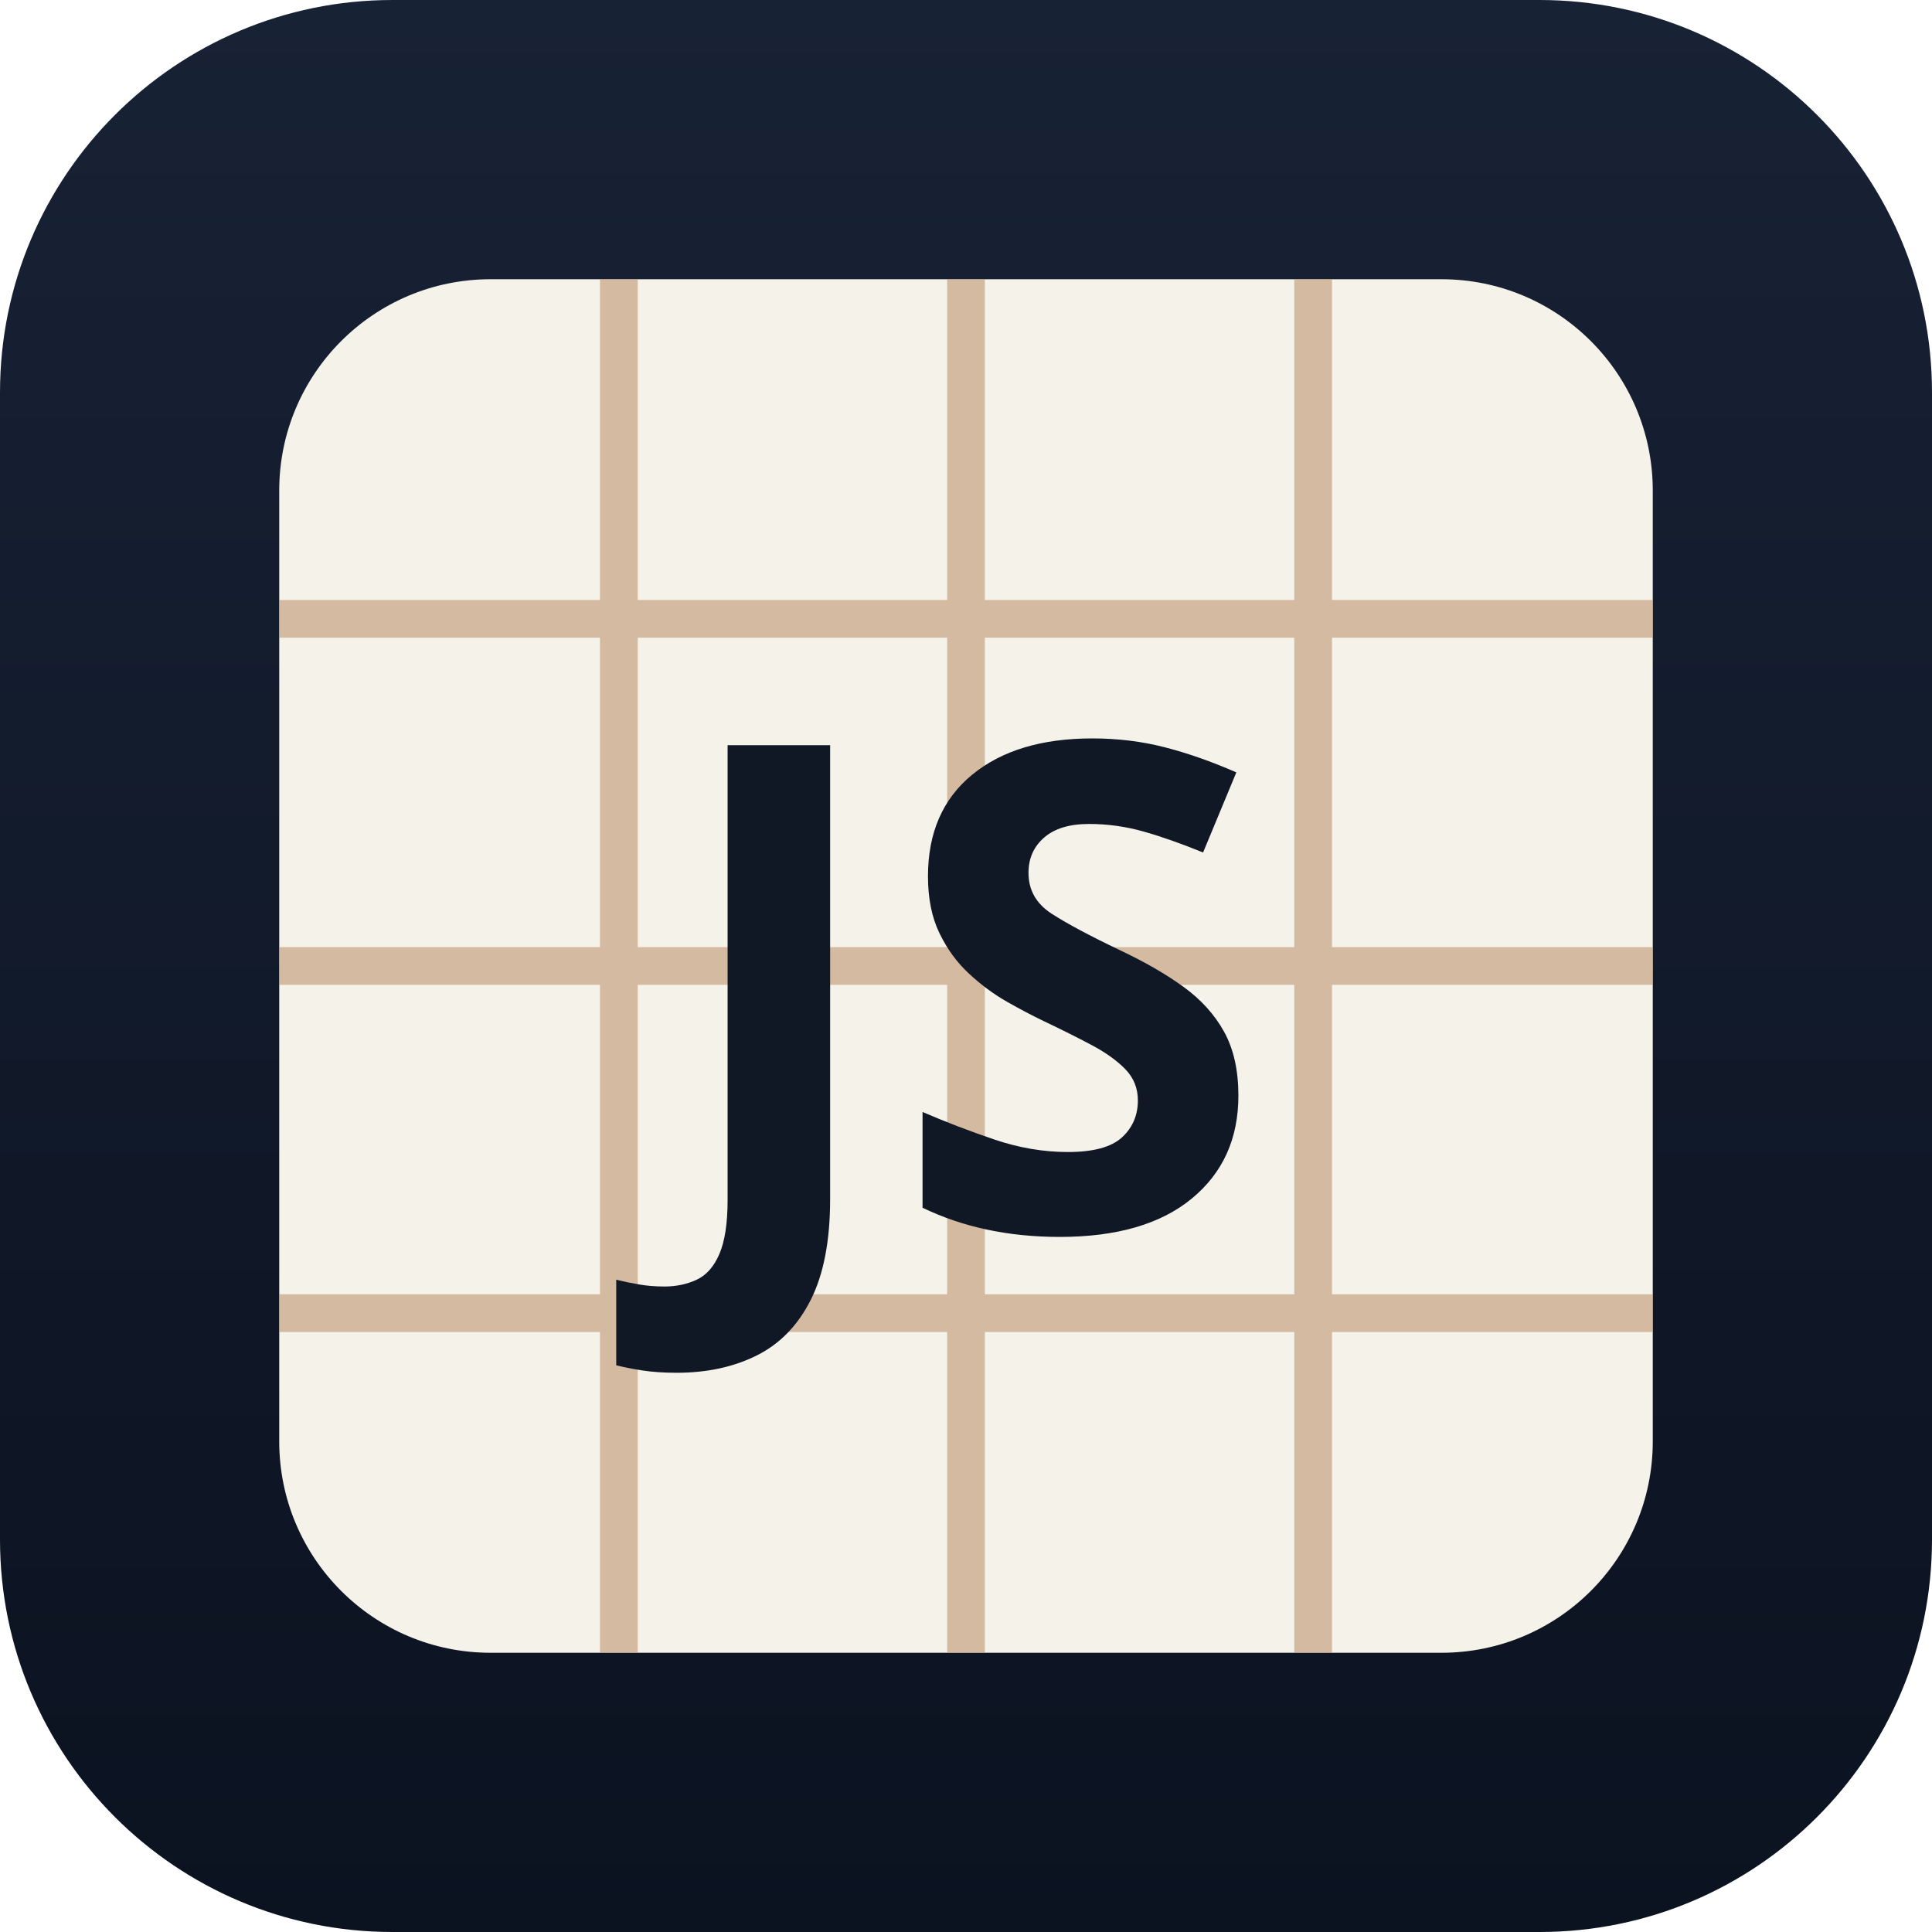
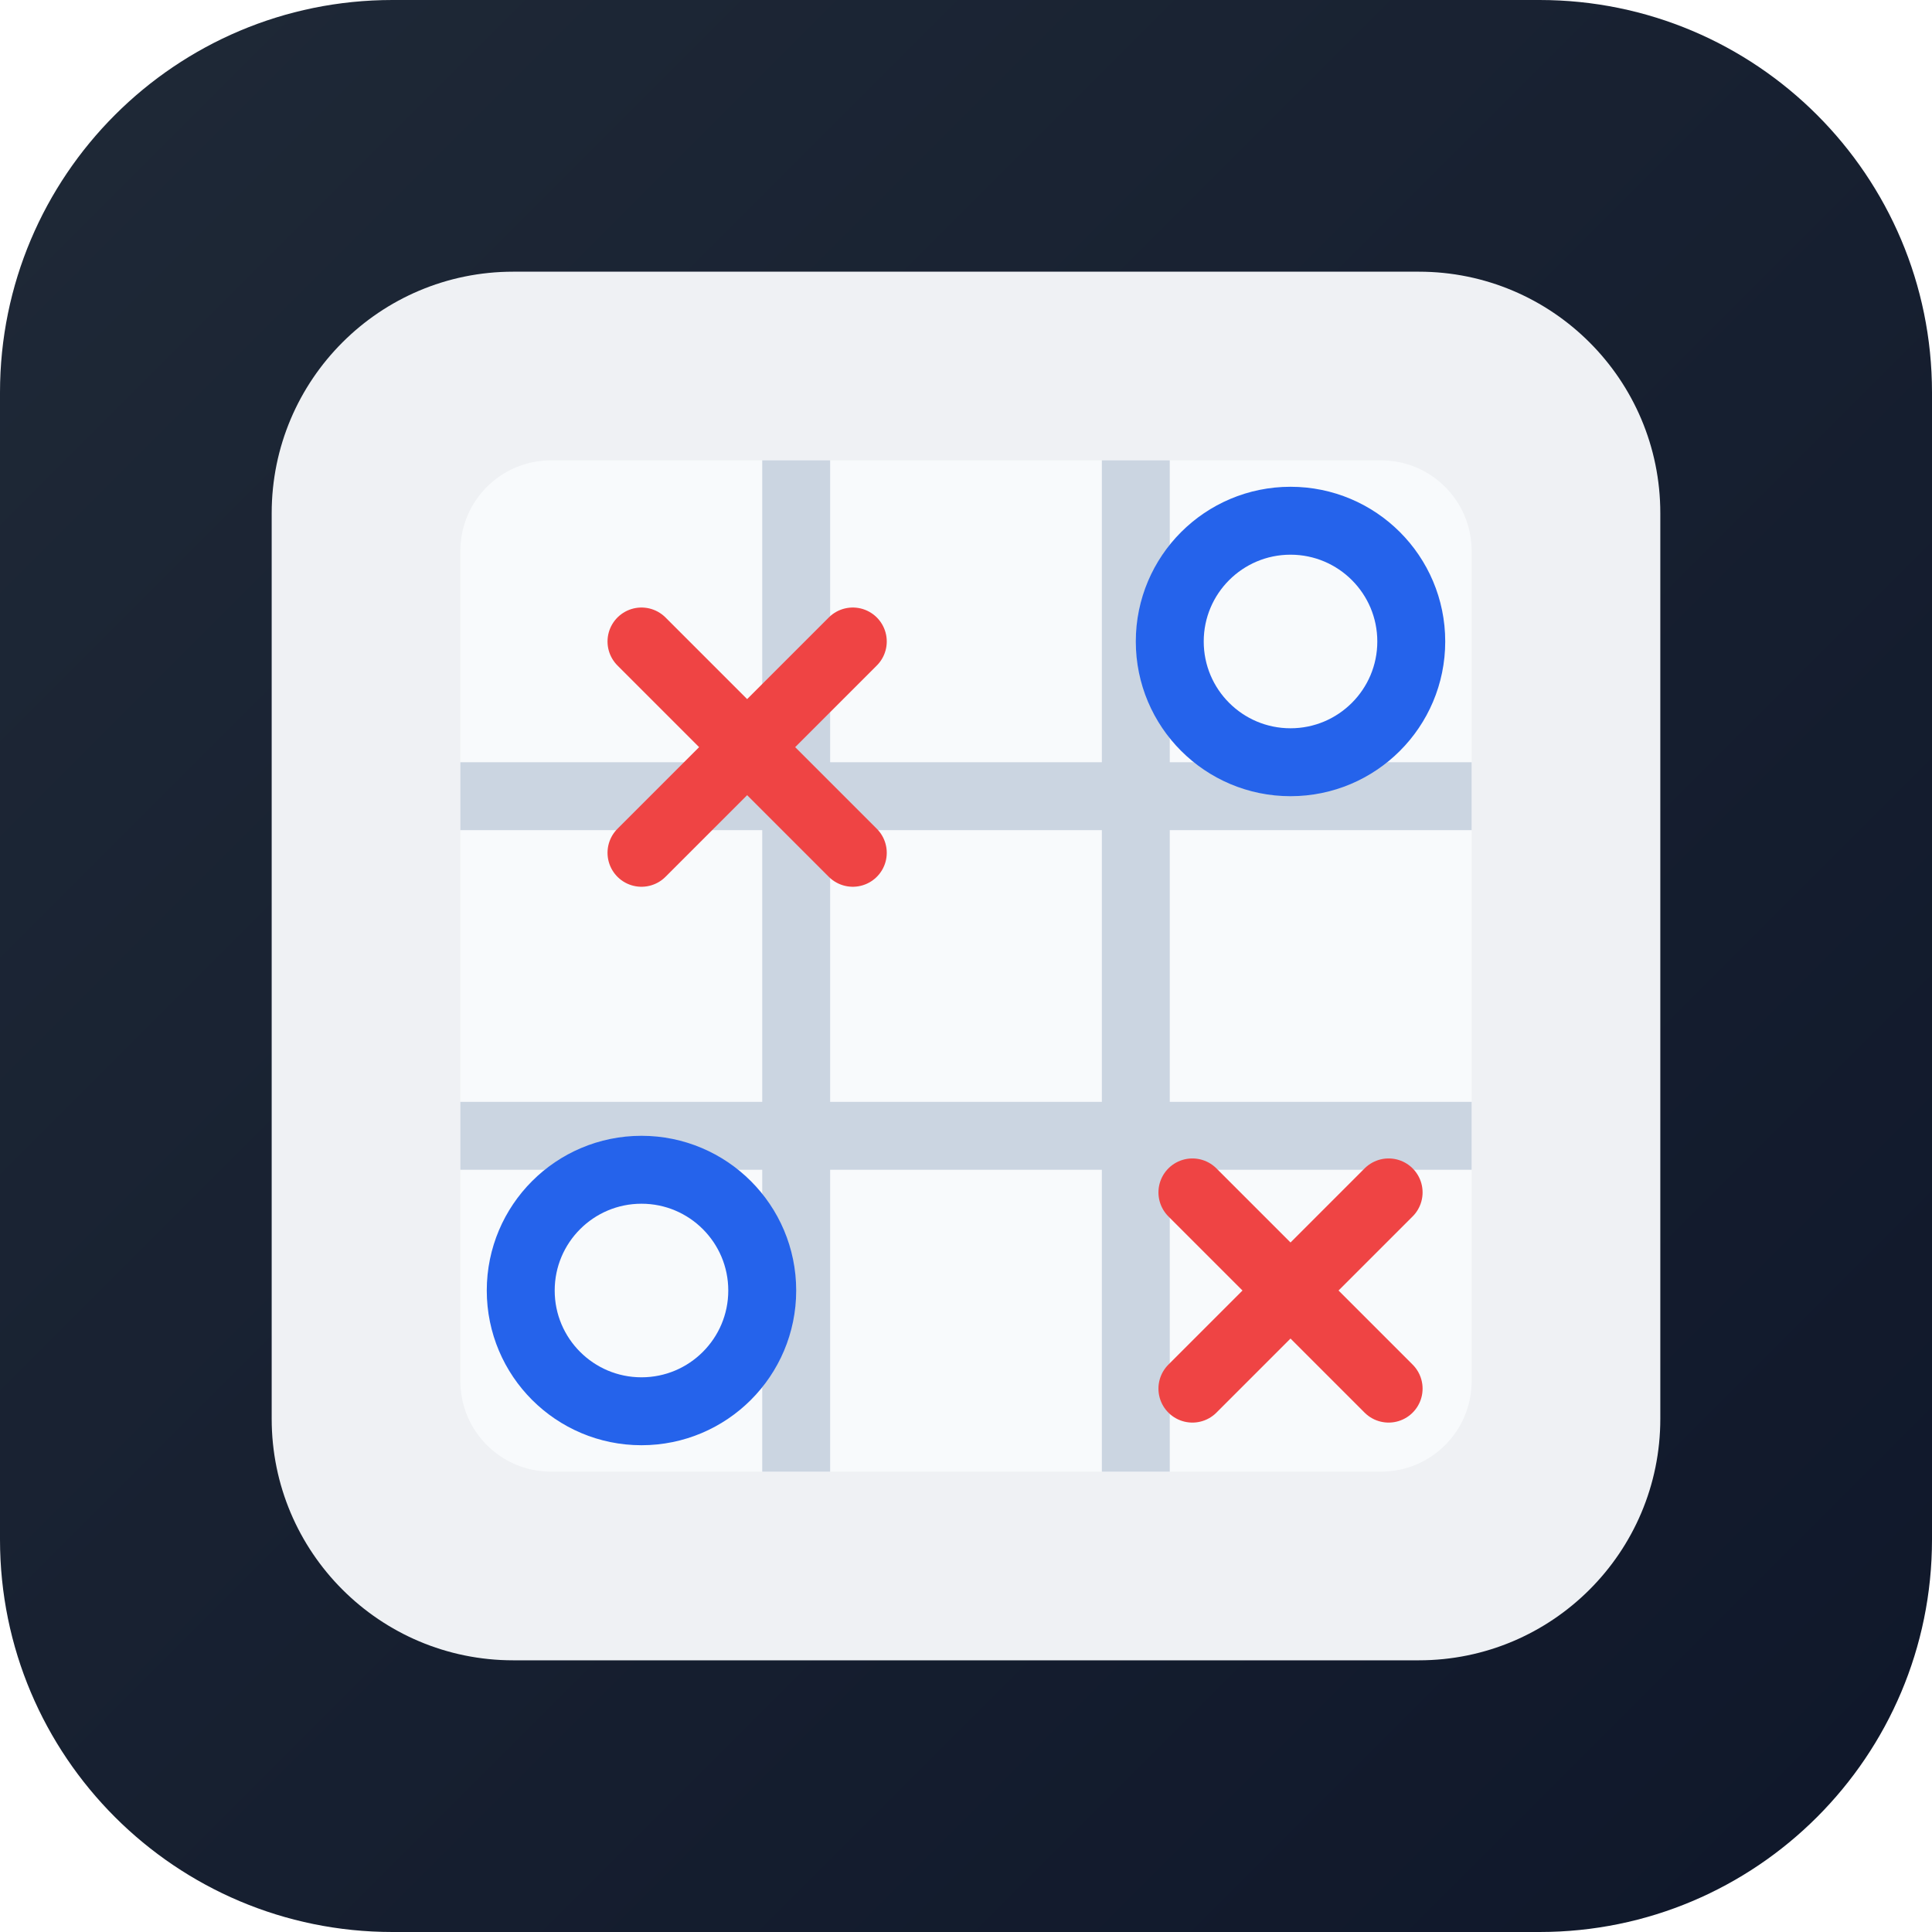
<svg xmlns="http://www.w3.org/2000/svg" viewBox="0 0 512 512">
  <defs>
-     <linearGradient id="g" x1="0" y1="0" x2="0" y2="1">
-       <stop offset="0" stop-color="#182235" />
-       <stop offset="1" stop-color="#0b1220" />
+     <linearGradient id="g" x1="0" y1="0" x2="1" y2="1">
+       <stop offset="0" stop-color="#1f2937" />
+       <stop offset="1" stop-color="#0f172a" />
    </linearGradient>
  </defs>
  <rect width="512" height="512" rx="104" fill="url(#g)" />
-   <rect x="74" y="74" width="364" height="364" rx="56" fill="#f5f2ea" />
-   <path d="M74 256h364M256 74v364M74 164h364M74 348h364M164 74v364M348 74v364" stroke="#b98c62" stroke-width="10" opacity="0.55" />
-   <text x="256" y="326" text-anchor="middle" font-family="Trebuchet MS, Segoe UI, sans-serif" font-size="180" font-weight="700" fill="#101826">JS</text>
+   <rect x="72" y="72" width="368" height="368" rx="64" fill="#f8fafc" opacity="0.96" />
+   <rect x="122" y="122" width="268" height="268" rx="24" fill="#f8fafc" />
+   <path d="M211 122v268M301 122v268M122 211h268M122 301h268" stroke="#cbd5e1" stroke-width="18" />
+   <path d="M170 170l56 56M226 170l-56 56" stroke="#ef4444" stroke-width="18" stroke-linecap="round" />
+   <circle cx="342" cy="170" r="32" fill="none" stroke="#2563eb" stroke-width="18" />
+   <circle cx="170" cy="342" r="32" fill="none" stroke="#2563eb" stroke-width="18" />
+   <path d="M316 316l52 52M368 316l-52 52" stroke="#ef4444" stroke-width="18" stroke-linecap="round" />
</svg>
